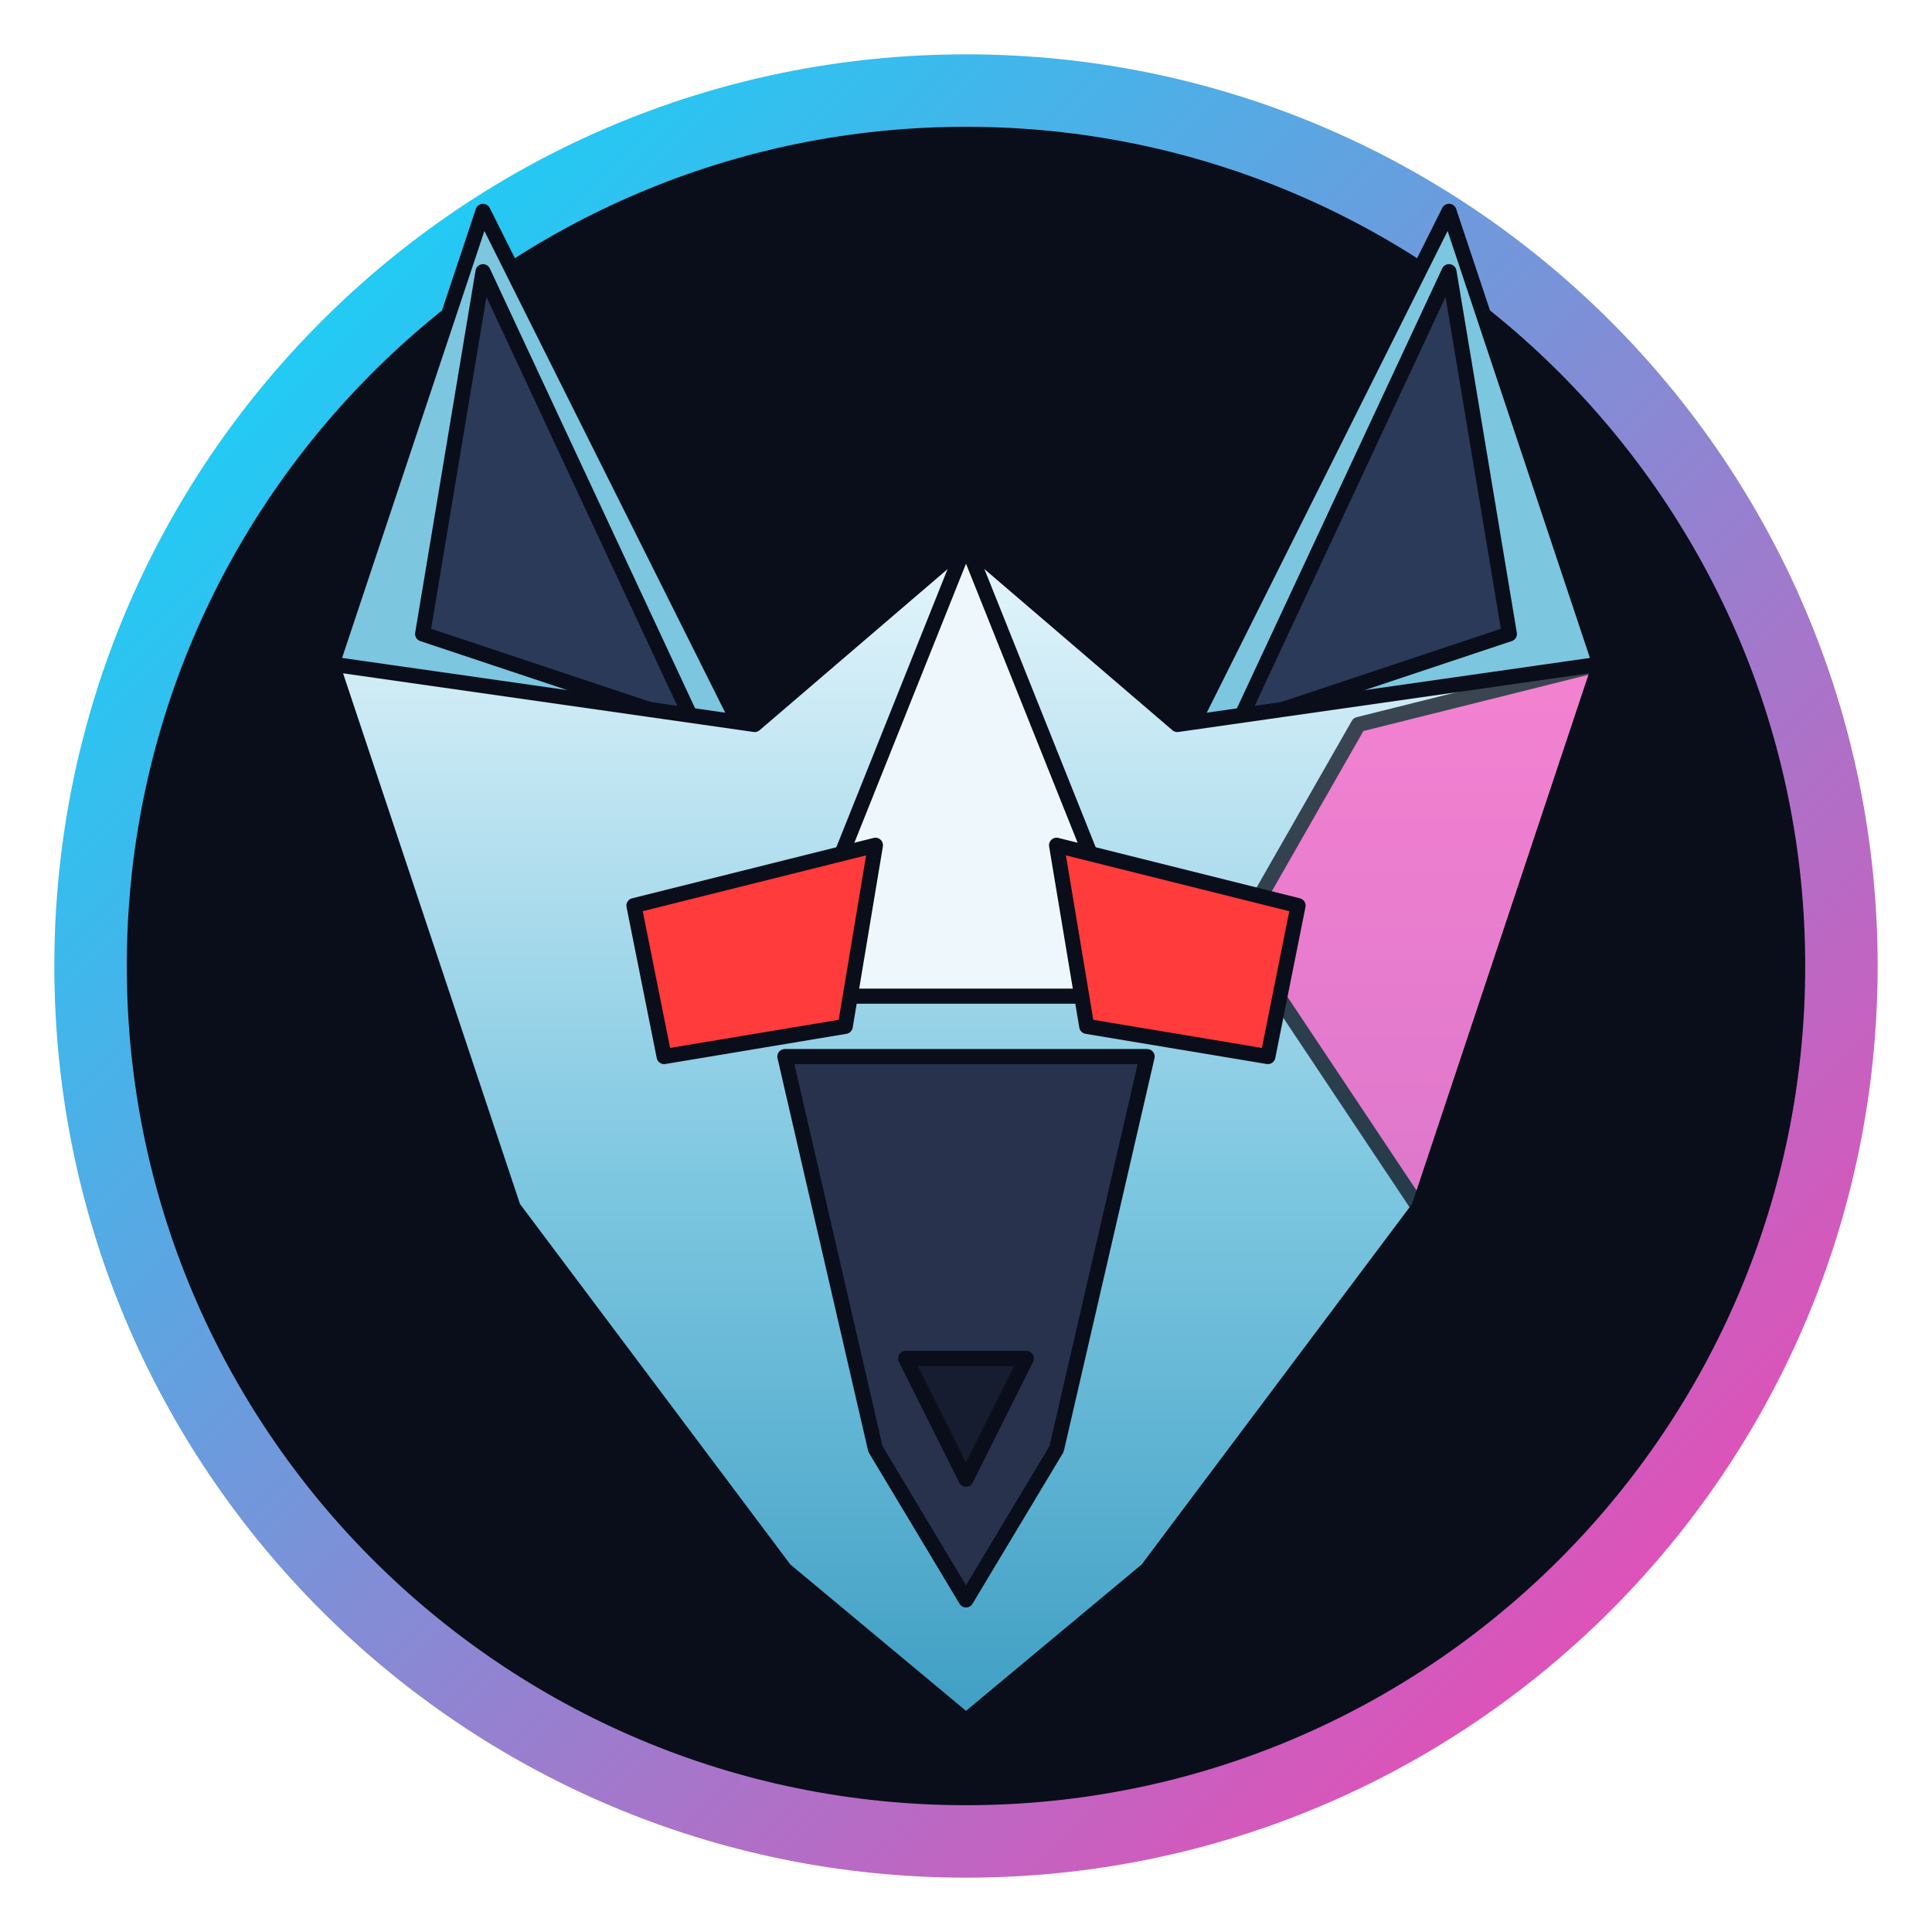
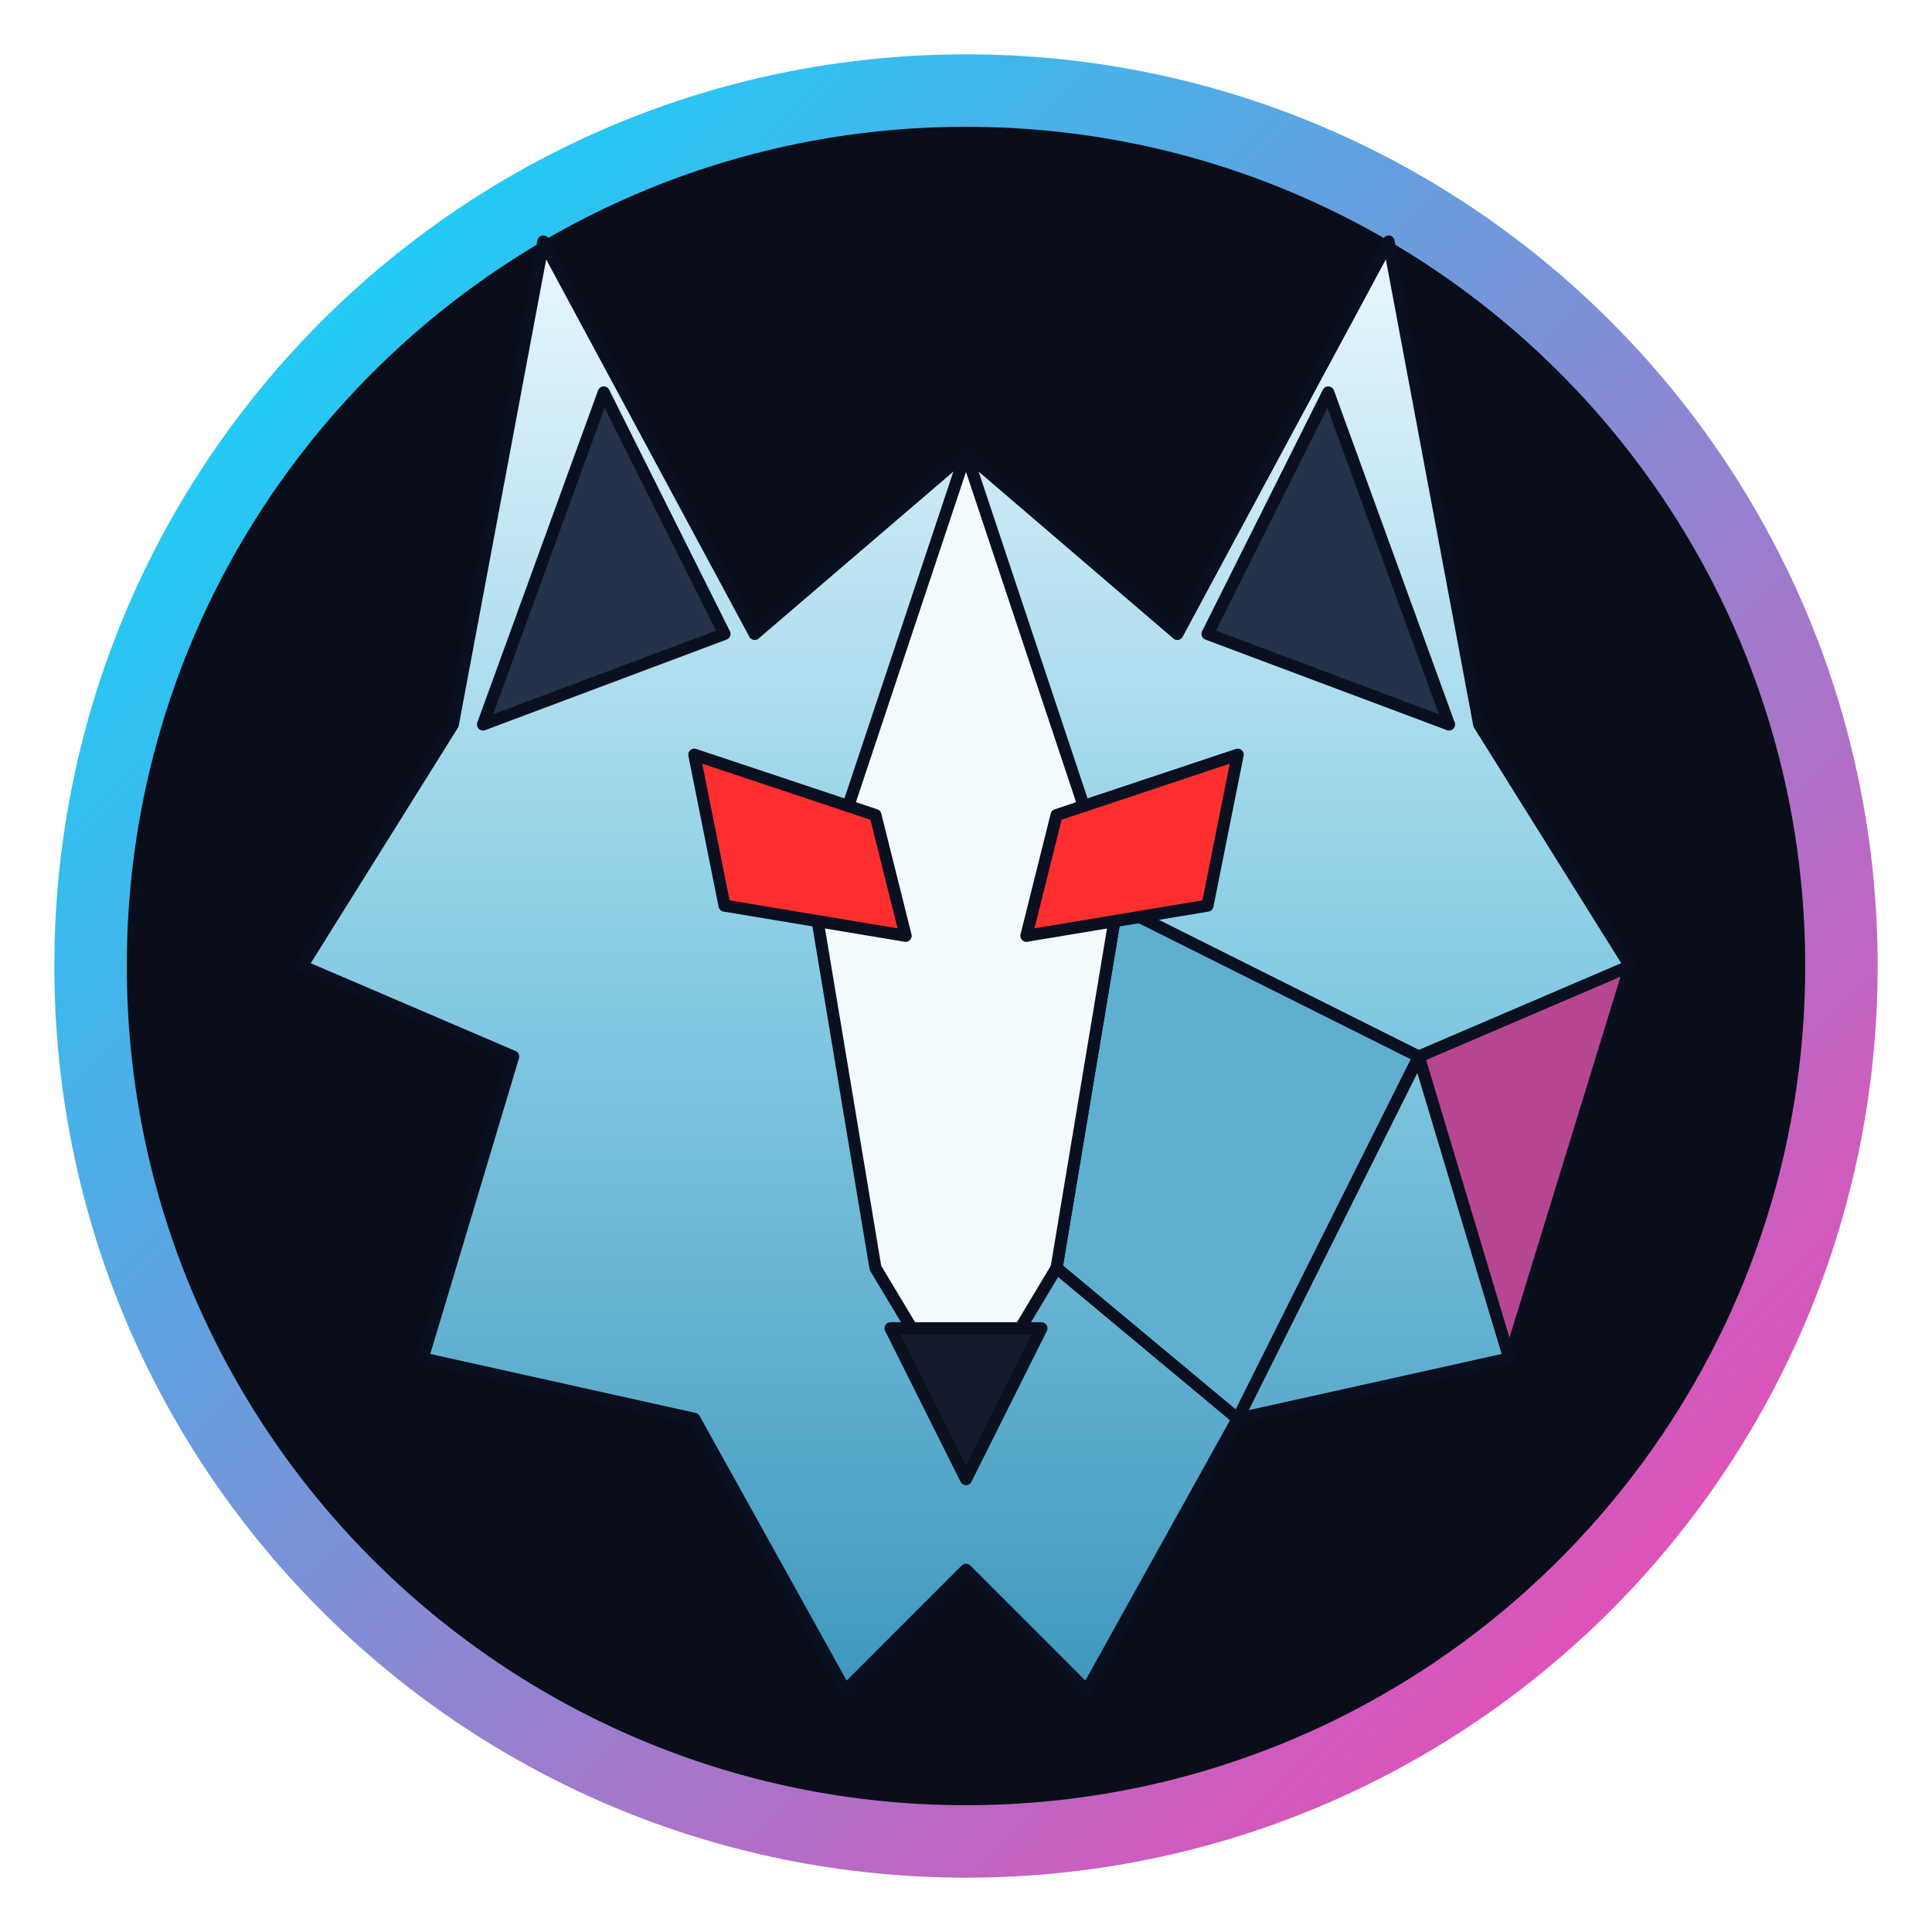
<svg xmlns="http://www.w3.org/2000/svg" viewBox="0 0 64 64" role="img" aria-label="Wolfie">
  <defs>
    <linearGradient id="wfRing" x1="0" y1="0" x2="1" y2="1">
      <stop offset="0" stop-color="#00e0ff" />
      <stop offset="1" stop-color="#ff3dae" />
    </linearGradient>
    <linearGradient id="wfFace" x1="0" y1="0" x2="0" y2="1">
-       <stop offset="0" stop-color="#e6f6fc" />
-       <stop offset=".55" stop-color="#7cc6e0" />
-       <stop offset="1" stop-color="#3f9fc4" />
+       <stop offset="0" stop-color="#eaf7fd" />
+       <stop offset=".5" stop-color="#86cce4" />
+       <stop offset="1" stop-color="#3f97bd" />
    </linearGradient>
  </defs>
  <circle cx="32" cy="32" r="29" fill="#0a0e1a" stroke="url(#wfRing)" stroke-width="2.4" />
-   <g stroke="#0a0e1a" stroke-width=".5" stroke-linejoin="round">
-     <path d="M16 7 L25 25 L11 22 Z" fill="#7cc6e0" />
-     <path d="M48 7 L39 25 L53 22 Z" fill="#7cc6e0" />
-     <path d="M16 9 L23 24 L14 21 Z" fill="#2b3a59" />
-     <path d="M48 9 L41 24 L50 21 Z" fill="#2b3a59" />
-     <path d="M11 22 L25 24 L32 18 L39 24 L53 22 L47 40 L38 52 L32 57 L26 52 L17 40 Z" fill="url(#wfFace)" />
-     <path d="M53 22 L47 40 L41 31 L45 24 Z" fill="#ff5ec4" opacity=".75" />
-     <path d="M32 18 L26 33 L38 33 Z" fill="#eef8fc" />
-     <path d="M21 30 L29 28 L28 34 L22 35 Z" fill="#ff3b3b" />
-     <path d="M43 30 L35 28 L36 34 L42 35 Z" fill="#ff3b3b" />
-     <path d="M26 35 L38 35 L35 48 L32 53 L29 48 Z" fill="#28324d" />
-     <path d="M30 45 L34 45 L32 49 Z" fill="#161d30" />
+   <g stroke="#0a1020" stroke-width=".4" stroke-linejoin="round">
+     <path d="M32 15 L39 21 L46 8 L49 24 L54 32 L47 35 L50 45 L41 47 L36 56 L32 52 L28 56 L23 47 L14 45 L17 35 L10 32 L15 24 L18 8 L25 21 Z" fill="url(#wfFace)" />
+     <path d="M44 13 L48 24 L40 21 Z" fill="#243349" />
+     <path d="M20 13 L16 24 L24 21 Z" fill="#243349" />
+     <path d="M54 32 L47 35 L50 45 Z" fill="#ff5ec4" opacity=".7" />
+     <path d="M37 30 L47 35 L41 47 L35 42 Z" fill="#5fb0d0" />
+     <path d="M32 15 L37 30 L35 42 L32 47 L29 42 L27 30 Z" fill="#f3fbff" />
+     <path d="M35 27 L41 25 L40 30 L34 31 Z" fill="#ff2f2f" />
+     <path d="M29 27 L23 25 L24 30 L30 31 Z" fill="#ff2f2f" />
+     <path d="M29.5 44 L34.5 44 L32 49 Z" fill="#141b2c" />
  </g>
</svg>
